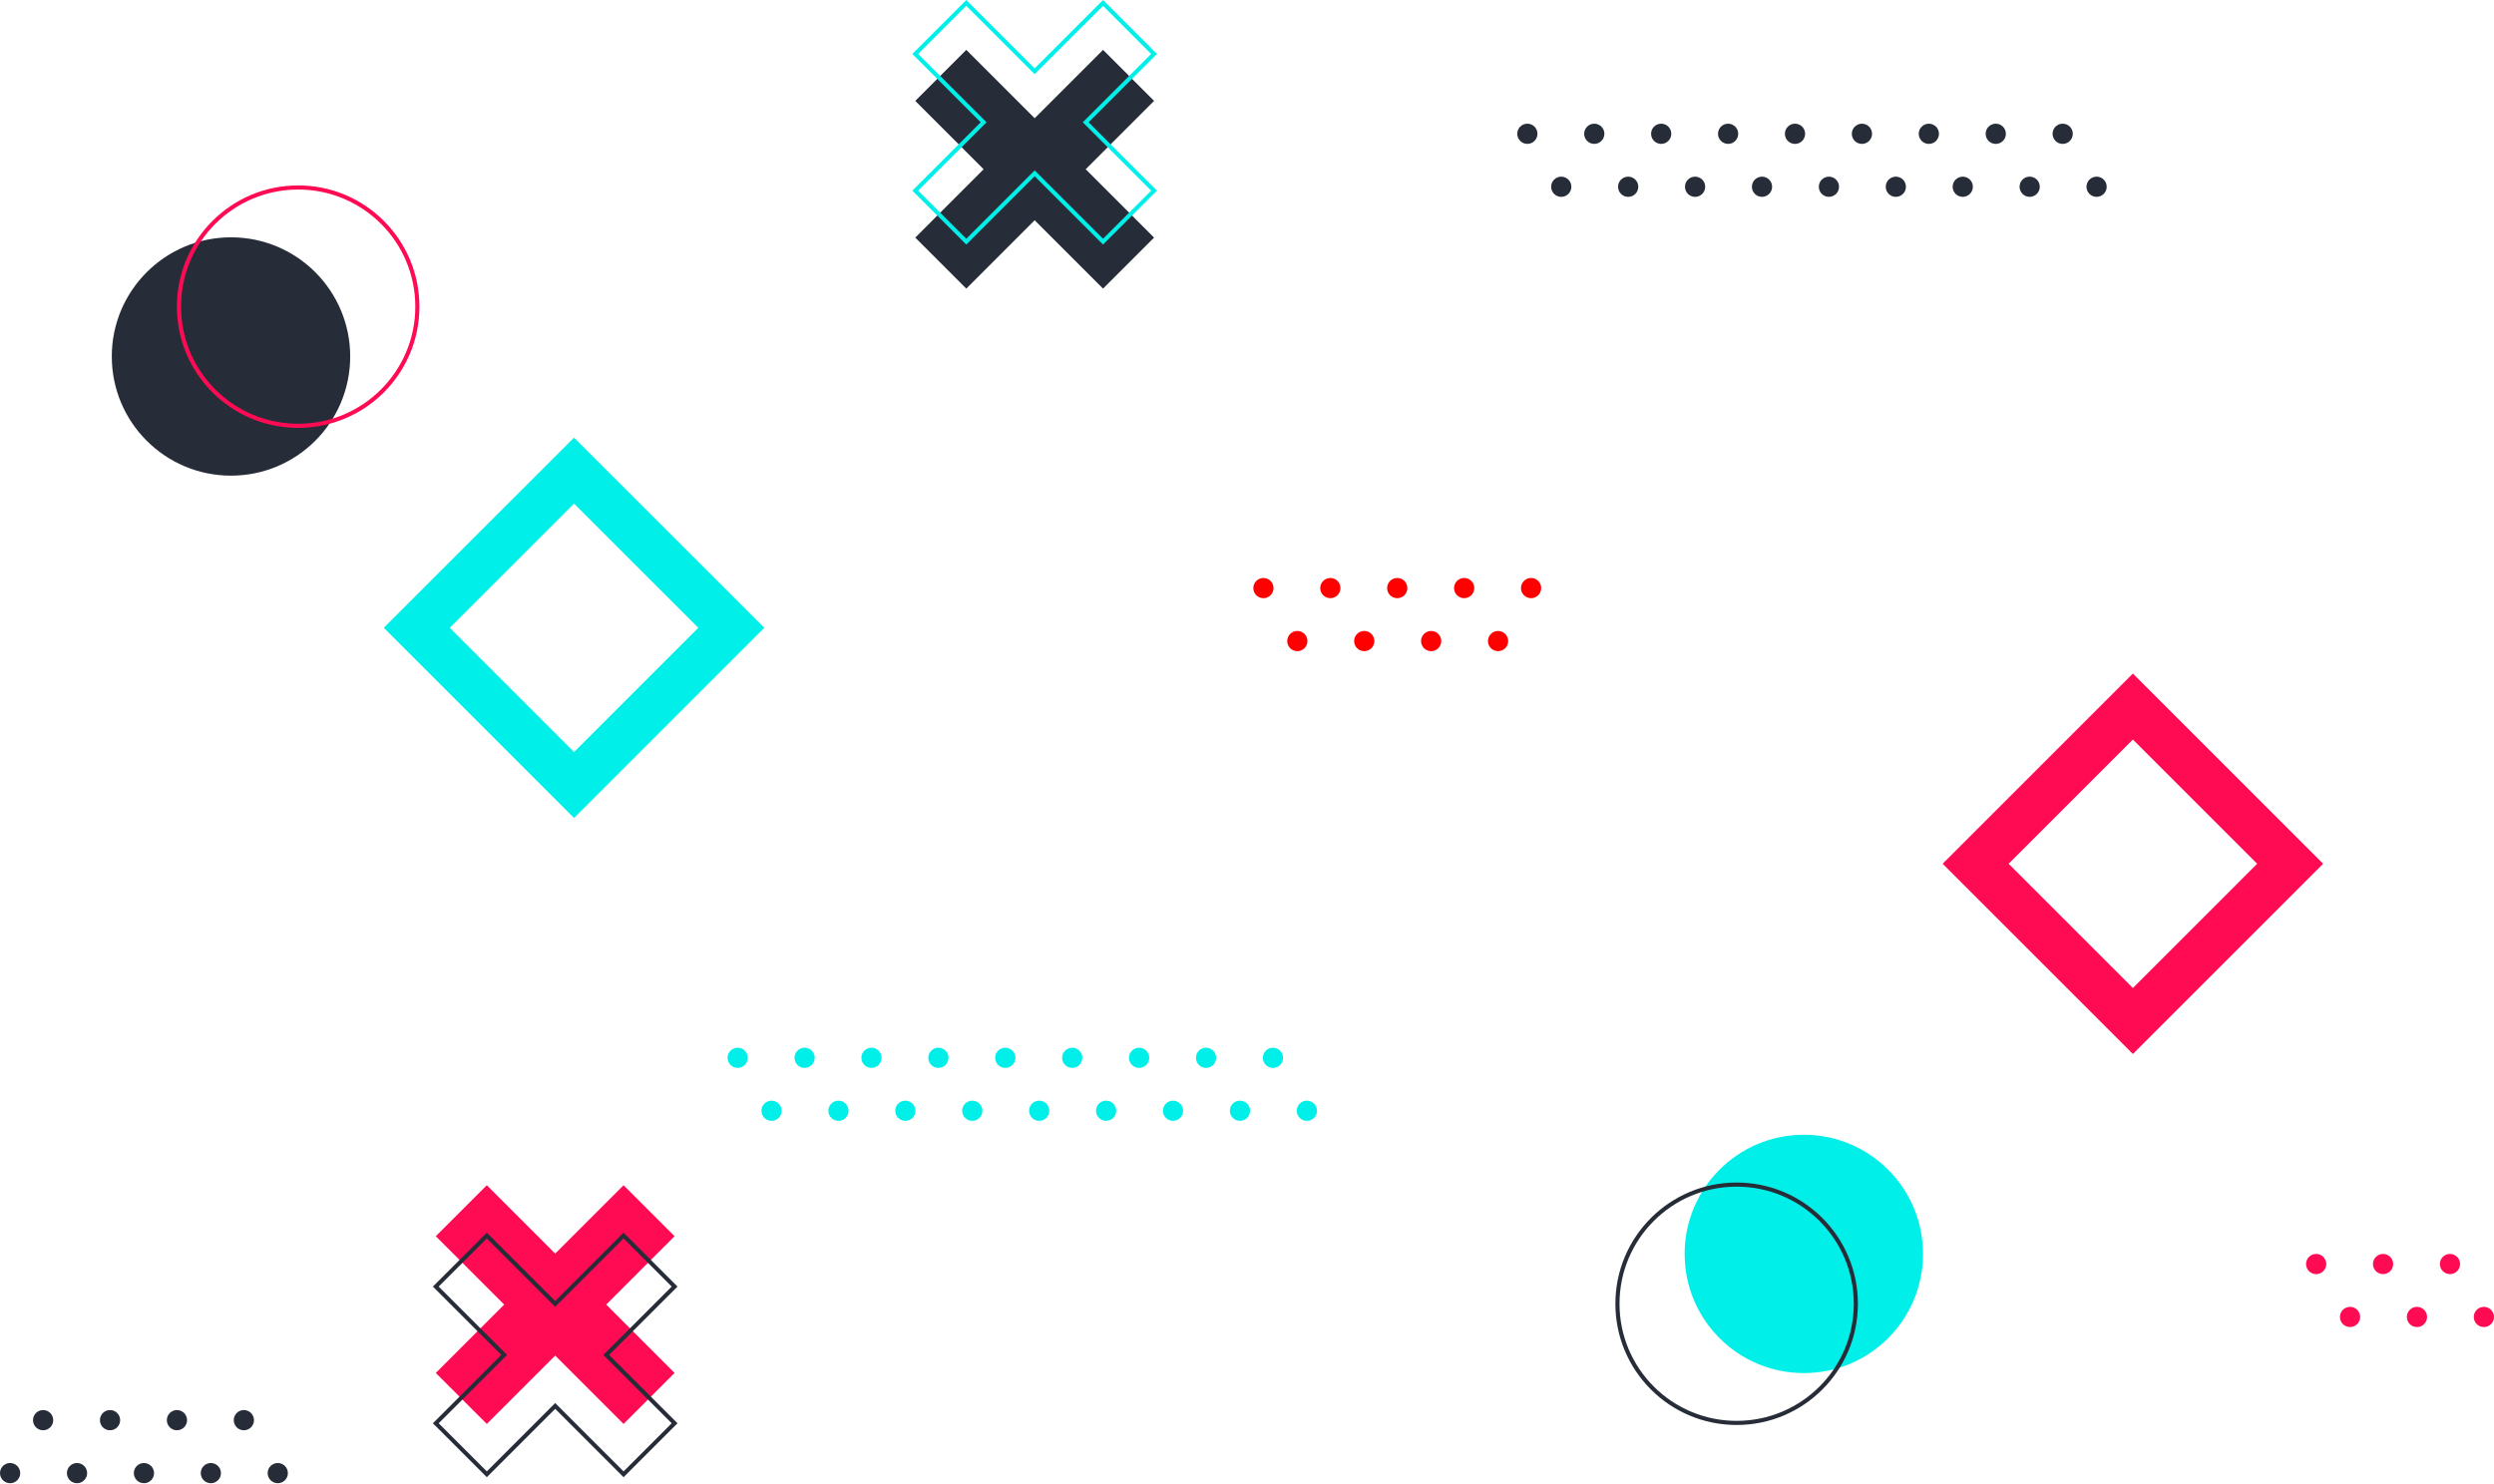
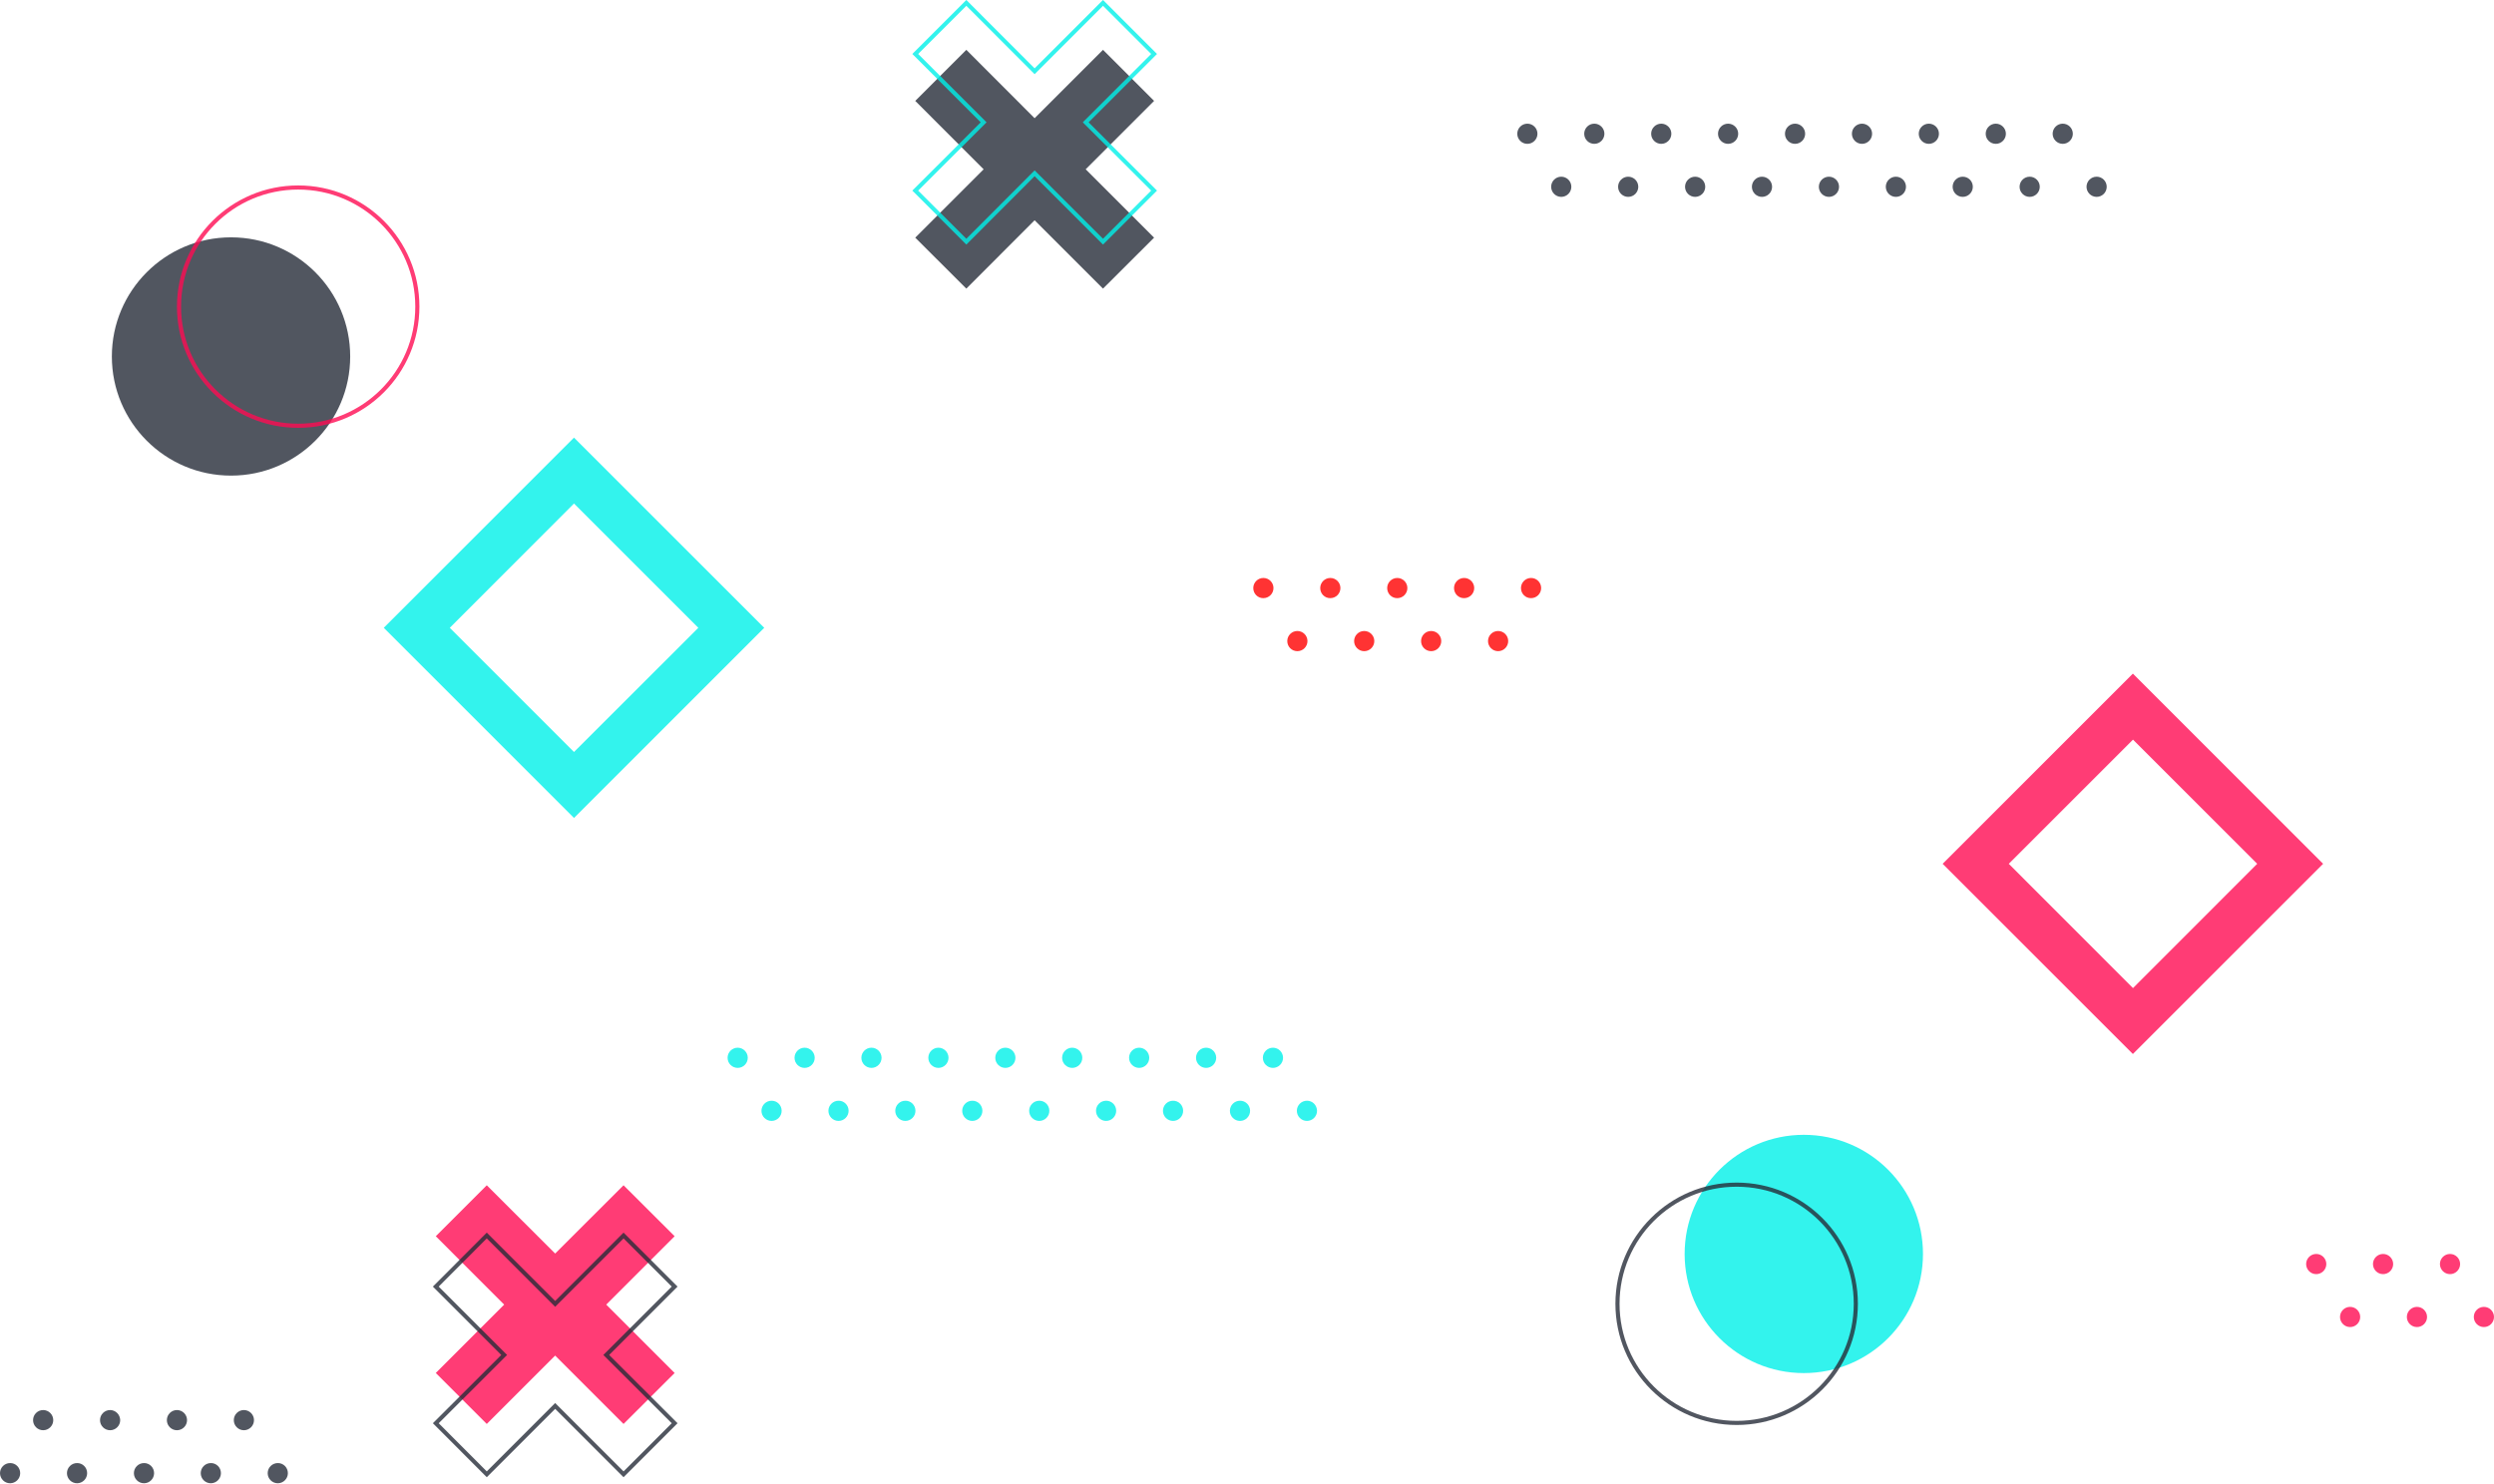
- <svg xmlns="http://www.w3.org/2000/svg" id="Layer_1" data-name="Layer 1" viewBox="0 0 2421.42 1440.47">
-   <defs>
-     <style>.cls-1{fill:#262c38;}.cls-2,.cls-4,.cls-6{fill:none;stroke-miterlimit:10;stroke-width:4px;}.cls-2{stroke:#ff0b53;}.cls-3{fill:#00f0e9;}.cls-4{stroke:#262c38;}.cls-5{fill:#ff0b53;}.cls-6{stroke:#00f0e9;}.cls-7{fill:red;}</style>
-   </defs>
-   <path class="cls-1" d="M340,346.21A115.73,115.73,0,1,1,224.26,230.48,115.73,115.73,0,0,1,340,346.21Z" />
-   <path class="cls-2" d="M405.22,297.81A115.73,115.73,0,1,1,289.49,182.08,115.72,115.72,0,0,1,405.22,297.81Z" />
-   <path class="cls-3" d="M1635.61,1217.78a115.73,115.73,0,1,1,115.72,115.73,115.73,115.73,0,0,1-115.72-115.73Z" />
-   <path class="cls-4" d="M1570.38,1266.18a115.73,115.73,0,1,1,115.72,115.73,115.72,115.72,0,0,1-115.72-115.73Z" />
-   <path class="cls-5" d="M2191.47,838.86,2070.82,959.51,1950.18,838.86l120.64-120.64,120.65,120.64Zm-305.38,0,184.73,184.74,184.73-184.74L2070.82,654.13,1886.09,838.86Z" />
-   <path class="cls-3" d="M678,609.69,557.34,730.34,436.69,609.69,557.34,489.05,678,609.69Zm-305.39,0L557.34,794.43,742.08,609.69,557.34,425,372.6,609.69Z" />
-   <polygon class="cls-1" points="1070.94 48.43 1004.55 114.82 938.17 48.43 888.62 97.98 955 164.36 888.62 230.75 938.17 280.29 1004.55 213.91 1070.94 280.29 1120.48 230.75 1054.1 164.36 1120.48 97.98 1070.94 48.43 1070.94 48.43" />
-   <polygon class="cls-6" points="1070.94 2.83 1004.55 69.21 938.17 2.83 888.62 52.38 955 118.76 888.62 185.14 938.17 234.69 1004.55 168.31 1070.94 234.69 1120.48 185.14 1054.1 118.76 1120.48 52.38 1070.94 2.83 1070.94 2.83" />
-   <polygon class="cls-5" points="605.42 1151.05 539.03 1217.44 472.65 1151.05 423.1 1200.6 489.49 1266.98 423.1 1333.37 472.65 1382.91 539.03 1316.53 605.42 1382.91 654.97 1333.37 588.58 1266.98 654.97 1200.6 605.42 1151.05 605.42 1151.05" />
-   <polygon class="cls-4" points="605.42 1199.94 539.03 1266.32 472.65 1199.94 423.1 1249.49 489.49 1315.87 423.1 1382.25 472.65 1431.8 539.03 1365.42 605.42 1431.8 654.97 1382.25 588.58 1315.87 654.97 1249.49 605.42 1199.94 605.42 1199.94" />
-   <path class="cls-1" d="M1492.72,129.94a9.81,9.81,0,1,1-9.81-9.82,9.81,9.81,0,0,1,9.81,9.82Z" />
-   <path class="cls-1" d="M1557.69,129.94a9.81,9.81,0,1,1-9.81-9.82,9.81,9.81,0,0,1,9.81,9.82Z" />
-   <path class="cls-1" d="M1622.66,129.94a9.81,9.81,0,1,1-9.81-9.82,9.81,9.81,0,0,1,9.81,9.82Z" />
-   <path class="cls-1" d="M1687.63,129.94a9.81,9.81,0,1,1-9.81-9.82,9.81,9.81,0,0,1,9.81,9.82Z" />
-   <path class="cls-1" d="M1752.6,129.94a9.82,9.82,0,1,1-9.81-9.82,9.81,9.81,0,0,1,9.81,9.82Z" />
-   <path class="cls-1" d="M1817.57,129.94a9.82,9.82,0,1,1-9.81-9.82,9.81,9.81,0,0,1,9.81,9.82Z" />
-   <path class="cls-1" d="M1882.54,129.94a9.82,9.82,0,1,1-9.81-9.82,9.82,9.82,0,0,1,9.81,9.82Z" />
-   <path class="cls-1" d="M1947.51,129.94a9.82,9.82,0,1,1-9.82-9.82,9.82,9.82,0,0,1,9.82,9.82Z" />
-   <path class="cls-1" d="M2012.48,129.94a9.82,9.82,0,1,1-9.82-9.82,9.82,9.82,0,0,1,9.82,9.82Z" />
-   <path class="cls-1" d="M1525.64,181.37a9.82,9.82,0,1,1-9.81-9.81,9.81,9.81,0,0,1,9.81,9.81Z" />
-   <path class="cls-1" d="M1590.61,181.37a9.82,9.82,0,1,1-9.81-9.81,9.81,9.81,0,0,1,9.81,9.81Z" />
-   <path class="cls-1" d="M1655.58,181.37a9.82,9.82,0,1,1-9.82-9.81,9.82,9.82,0,0,1,9.82,9.81Z" />
-   <path class="cls-1" d="M1720.54,181.37a9.81,9.81,0,1,1-9.81-9.81,9.81,9.81,0,0,1,9.81,9.81Z" />
-   <path class="cls-1" d="M1785.51,181.37a9.81,9.81,0,1,1-9.81-9.81,9.81,9.81,0,0,1,9.81,9.81Z" />
-   <path class="cls-1" d="M1850.48,181.37a9.81,9.81,0,1,1-9.81-9.81,9.81,9.81,0,0,1,9.81,9.81Z" />
-   <path class="cls-1" d="M1915.45,181.37a9.81,9.81,0,1,1-9.81-9.81,9.81,9.81,0,0,1,9.81,9.81Z" />
-   <path class="cls-1" d="M1980.42,181.37a9.81,9.81,0,1,1-9.81-9.81,9.81,9.81,0,0,1,9.81,9.81Z" />
-   <path class="cls-1" d="M2045.39,181.37a9.81,9.81,0,1,1-9.81-9.81,9.81,9.81,0,0,1,9.81,9.81Z" />
-   <path class="cls-3" d="M726,1027.32a9.81,9.81,0,1,1-9.81-9.81,9.81,9.81,0,0,1,9.81,9.81Z" />
-   <path class="cls-3" d="M791,1027.32a9.81,9.81,0,1,1-9.81-9.81,9.81,9.81,0,0,1,9.81,9.81Z" />
-   <path class="cls-3" d="M855.92,1027.32a9.81,9.81,0,1,1-9.81-9.81,9.81,9.81,0,0,1,9.81,9.81Z" />
-   <path class="cls-3" d="M920.89,1027.32a9.81,9.81,0,1,1-9.81-9.81,9.81,9.81,0,0,1,9.81,9.81Z" />
-   <path class="cls-3" d="M985.86,1027.32a9.82,9.82,0,1,1-9.81-9.81,9.81,9.81,0,0,1,9.81,9.81Z" />
-   <path class="cls-3" d="M1050.83,1027.32a9.81,9.81,0,1,1-9.81-9.81,9.81,9.81,0,0,1,9.81,9.81Z" />
-   <path class="cls-3" d="M1115.8,1027.32a9.82,9.82,0,1,1-9.81-9.81,9.81,9.81,0,0,1,9.81,9.81Z" />
-   <path class="cls-3" d="M1180.77,1027.32a9.82,9.82,0,1,1-9.81-9.81,9.81,9.81,0,0,1,9.81,9.81Z" />
-   <path class="cls-3" d="M1245.74,1027.32a9.82,9.82,0,1,1-9.82-9.81,9.82,9.82,0,0,1,9.82,9.81Z" />
-   <path class="cls-3" d="M758.9,1078.75a9.82,9.82,0,1,1-9.81-9.81,9.82,9.82,0,0,1,9.81,9.81Z" />
-   <path class="cls-3" d="M823.87,1078.75a9.82,9.82,0,1,1-9.82-9.81,9.82,9.82,0,0,1,9.82,9.81Z" />
-   <path class="cls-3" d="M888.84,1078.75a9.82,9.82,0,1,1-9.81-9.81,9.82,9.82,0,0,1,9.81,9.81Z" />
-   <path class="cls-3" d="M953.81,1078.75a9.82,9.82,0,1,1-9.82-9.81,9.82,9.82,0,0,1,9.82,9.81Z" />
-   <path class="cls-3" d="M1018.77,1078.75a9.81,9.81,0,1,1-9.81-9.81,9.82,9.82,0,0,1,9.81,9.81Z" />
-   <path class="cls-3" d="M1083.74,1078.75a9.81,9.81,0,1,1-9.81-9.81,9.82,9.82,0,0,1,9.81,9.81Z" />
-   <path class="cls-3" d="M1148.71,1078.75a9.81,9.81,0,1,1-9.81-9.81,9.82,9.82,0,0,1,9.81,9.81Z" />
-   <path class="cls-3" d="M1213.68,1078.75a9.81,9.81,0,1,1-9.81-9.81,9.82,9.82,0,0,1,9.81,9.81Z" />
-   <path class="cls-3" d="M1278.65,1078.75a9.81,9.81,0,1,1-9.81-9.81,9.82,9.82,0,0,1,9.81,9.81Z" />
-   <path class="cls-5" d="M2258.57,1227.59a9.82,9.82,0,1,1-9.83-9.81,9.82,9.82,0,0,1,9.83,9.81Z" />
-   <path class="cls-5" d="M2323.53,1227.59a9.81,9.81,0,1,1-9.81-9.81,9.81,9.81,0,0,1,9.81,9.81Z" />
-   <path class="cls-5" d="M2388.49,1227.59a9.81,9.81,0,1,1-9.81-9.81,9.81,9.81,0,0,1,9.81,9.81Z" />
-   <path class="cls-5" d="M2291.47,1279a9.81,9.81,0,1,1-9.81-9.82,9.81,9.81,0,0,1,9.81,9.82Z" />
-   <path class="cls-5" d="M2356.45,1279a9.82,9.82,0,1,1-9.83-9.82,9.82,9.82,0,0,1,9.83,9.82Z" />
-   <path class="cls-5" d="M2421.42,1279a9.82,9.82,0,1,1-9.81-9.82,9.81,9.81,0,0,1,9.81,9.82Z" />
-   <path class="cls-1" d="M51.68,1379.22a9.82,9.82,0,1,1-9.81-9.81,9.82,9.82,0,0,1,9.81,9.81Z" />
-   <path class="cls-1" d="M116.65,1379.22a9.82,9.82,0,1,1-9.82-9.81,9.82,9.82,0,0,1,9.82,9.81Z" />
-   <path class="cls-1" d="M181.62,1379.22a9.82,9.82,0,1,1-9.82-9.81,9.82,9.82,0,0,1,9.82,9.81Z" />
-   <path class="cls-1" d="M246.59,1379.22a9.82,9.82,0,1,1-9.82-9.81,9.82,9.82,0,0,1,9.82,9.81Z" />
-   <path class="cls-1" d="M19.62,1430.66a9.81,9.81,0,1,1-9.81-9.81,9.81,9.81,0,0,1,9.81,9.81Z" />
-   <path class="cls-1" d="M84.59,1430.66a9.81,9.81,0,1,1-9.81-9.81,9.81,9.81,0,0,1,9.81,9.81Z" />
-   <path class="cls-1" d="M149.56,1430.66a9.81,9.81,0,1,1-9.81-9.81,9.81,9.81,0,0,1,9.81,9.81Z" />
-   <path class="cls-1" d="M214.53,1430.66a9.81,9.81,0,1,1-9.81-9.81,9.81,9.81,0,0,1,9.81,9.81Z" />
-   <path class="cls-1" d="M279.5,1430.66a9.81,9.81,0,1,1-9.81-9.81,9.81,9.81,0,0,1,9.81,9.81Z" />
-   <path class="cls-7" d="M1444.66,622.58a9.81,9.81,0,1,1,9.81,9.81,9.81,9.81,0,0,1-9.81-9.81Z" />
-   <path class="cls-7" d="M1379.69,622.58a9.81,9.81,0,1,1,9.81,9.81,9.81,9.81,0,0,1-9.81-9.81Z" />
-   <path class="cls-7" d="M1314.72,622.58a9.82,9.82,0,1,1,9.81,9.81,9.81,9.81,0,0,1-9.81-9.81Z" />
-   <path class="cls-7" d="M1249.75,622.58a9.82,9.82,0,1,1,9.81,9.81,9.81,9.81,0,0,1-9.81-9.81Z" />
-   <path class="cls-7" d="M1476.71,571.14a9.82,9.82,0,1,1,9.82,9.81,9.82,9.82,0,0,1-9.82-9.81Z" />
-   <path class="cls-7" d="M1411.74,571.14a9.82,9.82,0,1,1,9.82,9.81,9.82,9.82,0,0,1-9.82-9.81Z" />
-   <path class="cls-7" d="M1346.77,571.14a9.82,9.82,0,1,1,9.82,9.81,9.82,9.82,0,0,1-9.82-9.81Z" />
-   <path class="cls-7" d="M1281.81,571.14a9.81,9.81,0,1,1,9.81,9.81,9.81,9.81,0,0,1-9.81-9.81Z" />
-   <path class="cls-7" d="M1216.84,571.14a9.81,9.81,0,1,1,9.81,9.81,9.81,9.81,0,0,1-9.81-9.81Z" />
+ <svg xmlns="http://www.w3.org/2000/svg" version="1.1" id="Layer_1" x="0px" y="0px" viewBox="0 0 2421.4 1440.5" style="enable-background:new 0 0 2421.4 1440.5;" xml:space="preserve">
+   <style type="text/css">
+ 	.st0{opacity:0.8;fill:#262C38;enable-background:new    ;}
+ 	.st1{opacity:0.8;fill:none;stroke:#FF0B53;stroke-width:4;stroke-miterlimit:10;enable-background:new    ;}
+ 	.st2{opacity:0.8;fill:#00F0E9;enable-background:new    ;}
+ 	.st3{opacity:0.8;fill:none;stroke:#262C38;stroke-width:4;stroke-miterlimit:10;enable-background:new    ;}
+ 	.st4{opacity:0.8;fill:#FF0B53;enable-background:new    ;}
+ 	.st5{opacity:0.8;fill:none;stroke:#00F0E9;stroke-width:4;stroke-miterlimit:10;enable-background:new    ;}
+ 	.st6{opacity:0.8;fill:#FF0000;enable-background:new    ;}
+ </style>
+   <path class="st0" d="M340,346.2c0,63.9-51.8,115.7-115.7,115.7s-115.7-51.8-115.7-115.7s51.8-115.7,115.7-115.7  C288.2,230.5,340,282.3,340,346.2L340,346.2z" />
+   <path class="st1" d="M405.2,297.8c0,63.9-51.8,115.7-115.7,115.7s-115.7-51.8-115.7-115.7s51.8-115.7,115.7-115.7  C353.4,182.1,405.2,233.9,405.2,297.8L405.2,297.8z" />
+   <path class="st2" d="M1635.6,1217.8c0-63.9,51.8-115.7,115.7-115.7s115.7,51.8,115.7,115.7c0,63.9-51.8,115.7-115.7,115.7l0,0  C1687.4,1333.5,1635.6,1281.7,1635.6,1217.8z" />
+   <path class="st3" d="M1570.4,1266.2c0-63.9,51.8-115.7,115.7-115.7s115.7,51.8,115.7,115.7c0,63.9-51.8,115.7-115.7,115.7l0,0  C1622.2,1381.9,1570.4,1330.1,1570.4,1266.2L1570.4,1266.2z" />
+   <path class="st4" d="M2191.5,838.9l-120.6,120.7l-120.6-120.7l120.6-120.6L2191.5,838.9z M1886.1,838.9l184.7,184.7l184.7-184.7  l-184.7-184.7L1886.1,838.9z" />
+   <path class="st2" d="M678,609.7L557.3,730.3L436.7,609.7L557.3,489L678,609.7z M372.6,609.7l184.7,184.7L742,609.7L557.3,425  L372.6,609.7L372.6,609.7z" />
+   <polygon class="st0" points="1070.9,48.4 1004.5,114.8 938.2,48.4 888.6,98 955,164.4 888.6,230.8 938.2,280.3 1004.5,213.9   1070.9,280.3 1120.5,230.8 1054.1,164.4 1120.5,98 " />
+   <polygon class="st5" points="1070.9,2.8 1004.5,69.2 938.2,2.8 888.6,52.4 955,118.8 888.6,185.1 938.2,234.7 1004.5,168.3   1070.9,234.7 1120.5,185.1 1054.1,118.8 1120.5,52.4 " />
+   <polygon class="st4" points="605.4,1151.1 539,1217.4 472.6,1151.1 423.1,1200.6 489.5,1267 423.1,1333.4 472.6,1382.9 539,1316.5   605.4,1382.9 655,1333.4 588.6,1267 655,1200.6 " />
+   <polygon class="st3" points="605.4,1199.9 539,1266.3 472.6,1199.9 423.1,1249.5 489.5,1315.9 423.1,1382.2 472.6,1431.8   539,1365.4 605.4,1431.8 655,1382.2 588.6,1315.9 655,1249.5 " />
+   <path class="st0" d="M1492.7,129.9c0,5.4-4.4,9.8-9.8,9.8s-9.8-4.4-9.8-9.8c0-5.4,4.4-9.8,9.8-9.8  C1488.3,120.1,1492.7,124.5,1492.7,129.9L1492.7,129.9z" />
+   <path class="st0" d="M1557.7,129.9c0,5.4-4.4,9.8-9.8,9.8s-9.8-4.4-9.8-9.8c0-5.4,4.4-9.8,9.8-9.8  C1553.3,120.1,1557.7,124.5,1557.7,129.9L1557.7,129.9z" />
+   <path class="st0" d="M1622.7,129.9c0,5.4-4.4,9.8-9.8,9.8s-9.8-4.4-9.8-9.8c0-5.4,4.4-9.8,9.8-9.8  C1618.3,120.1,1622.7,124.5,1622.7,129.9L1622.7,129.9z" />
+   <path class="st0" d="M1687.6,129.9c0,5.4-4.4,9.8-9.8,9.8s-9.8-4.4-9.8-9.8c0-5.4,4.4-9.8,9.8-9.8  C1683.2,120.1,1687.6,124.5,1687.6,129.9L1687.6,129.9z" />
+   <path class="st0" d="M1752.6,129.9c0,5.4-4.4,9.8-9.8,9.8s-9.8-4.4-9.8-9.8c0-5.4,4.4-9.8,9.8-9.8l0,0  C1748.2,120.1,1752.6,124.5,1752.6,129.9L1752.6,129.9z" />
+   <path class="st0" d="M1817.6,129.9c0,5.4-4.4,9.8-9.8,9.8s-9.8-4.4-9.8-9.8c0-5.4,4.4-9.8,9.8-9.8l0,0  C1813.2,120.1,1817.6,124.5,1817.6,129.9L1817.6,129.9z" />
+   <path class="st0" d="M1882.5,129.9c0,5.4-4.4,9.8-9.8,9.8s-9.8-4.4-9.8-9.8c0-5.4,4.4-9.8,9.8-9.8l0,0  C1878.1,120.1,1882.5,124.5,1882.5,129.9z" />
+   <path class="st0" d="M1947.5,129.9c0,5.4-4.4,9.8-9.8,9.8s-9.8-4.4-9.8-9.8c0-5.4,4.4-9.8,9.8-9.8l0,0  C1943.1,120.1,1947.5,124.5,1947.5,129.9z" />
+   <path class="st0" d="M2012.5,129.9c0,5.4-4.4,9.8-9.8,9.8s-9.8-4.4-9.8-9.8c0-5.4,4.4-9.8,9.8-9.8l0,0  C2008.1,120.1,2012.5,124.5,2012.5,129.9z" />
+   <path class="st0" d="M1525.6,181.4c0,5.4-4.4,9.8-9.8,9.8s-9.8-4.4-9.8-9.8s4.4-9.8,9.8-9.8l0,0  C1521.2,171.6,1525.6,176,1525.6,181.4L1525.6,181.4z" />
+   <path class="st0" d="M1590.6,181.4c0,5.4-4.4,9.8-9.8,9.8s-9.8-4.4-9.8-9.8s4.4-9.8,9.8-9.8l0,0  C1586.2,171.6,1590.6,176,1590.6,181.4L1590.6,181.4z" />
+   <path class="st0" d="M1655.6,181.4c0,5.4-4.4,9.8-9.8,9.8s-9.8-4.4-9.8-9.8s4.4-9.8,9.8-9.8l0,0  C1651.2,171.6,1655.6,176,1655.6,181.4z" />
+   <path class="st0" d="M1720.5,181.4c0,5.4-4.4,9.8-9.8,9.8s-9.8-4.4-9.8-9.8c0-5.4,4.4-9.8,9.8-9.8  C1716.1,171.6,1720.5,176,1720.5,181.4L1720.5,181.4z" />
+   <path class="st0" d="M1785.5,181.4c0,5.4-4.4,9.8-9.8,9.8s-9.8-4.4-9.8-9.8c0-5.4,4.4-9.8,9.8-9.8  C1781.1,171.6,1785.5,176,1785.5,181.4L1785.5,181.4z" />
+   <path class="st0" d="M1850.5,181.4c0,5.4-4.4,9.8-9.8,9.8s-9.8-4.4-9.8-9.8c0-5.4,4.4-9.8,9.8-9.8  C1846.1,171.6,1850.5,176,1850.5,181.4L1850.5,181.4z" />
+   <path class="st0" d="M1915.4,181.4c0,5.4-4.4,9.8-9.8,9.8s-9.8-4.4-9.8-9.8c0-5.4,4.4-9.8,9.8-9.8  C1911.1,171.6,1915.4,176,1915.4,181.4L1915.4,181.4z" />
+   <path class="st0" d="M1980.4,181.4c0,5.4-4.4,9.8-9.8,9.8s-9.8-4.4-9.8-9.8c0-5.4,4.4-9.8,9.8-9.8  C1976,171.6,1980.4,176,1980.4,181.4L1980.4,181.4z" />
+   <path class="st0" d="M2045.4,181.4c0,5.4-4.4,9.8-9.8,9.8s-9.8-4.4-9.8-9.8c0-5.4,4.4-9.8,9.8-9.8  C2041,171.6,2045.4,176,2045.4,181.4L2045.4,181.4z" />
+   <path class="st2" d="M726,1027.3c0,5.4-4.4,9.8-9.8,9.8s-9.8-4.4-9.8-9.8s4.4-9.8,9.8-9.8l0,0C721.6,1017.5,726,1021.9,726,1027.3z" />
+   <path class="st2" d="M791,1027.3c0,5.4-4.4,9.8-9.8,9.8s-9.8-4.4-9.8-9.8s4.4-9.8,9.8-9.8l0,0C786.6,1017.5,791,1021.9,791,1027.3z" />
+   <path class="st2" d="M855.9,1027.3c0,5.4-4.4,9.8-9.8,9.8s-9.8-4.4-9.8-9.8s4.4-9.8,9.8-9.8l0,0  C851.5,1017.5,855.9,1021.9,855.9,1027.3z" />
+   <path class="st2" d="M920.9,1027.3c0,5.4-4.4,9.8-9.8,9.8s-9.8-4.4-9.8-9.8s4.4-9.8,9.8-9.8l0,0  C916.5,1017.5,920.9,1021.9,920.9,1027.3z" />
+   <path class="st2" d="M985.9,1027.3c0,5.4-4.4,9.8-9.8,9.8c-5.4,0-9.8-4.4-9.8-9.8s4.4-9.8,9.8-9.8l0,0  C981.5,1017.5,985.9,1021.9,985.9,1027.3z" />
+   <path class="st2" d="M1050.8,1027.3c0,5.4-4.4,9.8-9.8,9.8s-9.8-4.4-9.8-9.8s4.4-9.8,9.8-9.8  C1046.4,1017.5,1050.8,1021.9,1050.8,1027.3L1050.8,1027.3z" />
+   <path class="st2" d="M1115.8,1027.3c0,5.4-4.4,9.8-9.8,9.8s-9.8-4.4-9.8-9.8s4.4-9.8,9.8-9.8l0,0  C1111.4,1017.5,1115.8,1021.9,1115.8,1027.3L1115.8,1027.3z" />
+   <path class="st2" d="M1180.8,1027.3c0,5.4-4.4,9.8-9.8,9.8s-9.8-4.4-9.8-9.8s4.4-9.8,9.8-9.8l0,0  C1176.4,1017.5,1180.8,1021.9,1180.8,1027.3L1180.8,1027.3z" />
+   <path class="st2" d="M1245.7,1027.3c0,5.4-4.4,9.8-9.8,9.8s-9.8-4.4-9.8-9.8s4.4-9.8,9.8-9.8l0,0  C1241.3,1017.5,1245.7,1021.9,1245.7,1027.3z" />
+   <path class="st2" d="M758.9,1078.8c0,5.4-4.4,9.8-9.8,9.8s-9.8-4.4-9.8-9.8s4.4-9.8,9.8-9.8l0,0  C754.5,1068.9,758.9,1073.3,758.9,1078.8z" />
+   <path class="st2" d="M823.9,1078.8c0,5.4-4.4,9.8-9.8,9.8c-5.4,0-9.8-4.4-9.8-9.8s4.4-9.8,9.8-9.8l0,0  C819.5,1068.9,823.9,1073.3,823.9,1078.8z" />
+   <path class="st2" d="M888.8,1078.8c0,5.4-4.4,9.8-9.8,9.8s-9.8-4.4-9.8-9.8s4.4-9.8,9.8-9.8l0,0  C884.4,1068.9,888.8,1073.3,888.8,1078.8z" />
+   <path class="st2" d="M953.8,1078.8c0,5.4-4.4,9.8-9.8,9.8c-5.4,0-9.8-4.4-9.8-9.8s4.4-9.8,9.8-9.8l0,0  C949.4,1068.9,953.8,1073.3,953.8,1078.8z" />
+   <path class="st2" d="M1018.8,1078.8c0,5.4-4.4,9.8-9.8,9.8s-9.8-4.4-9.8-9.8s4.4-9.8,9.8-9.8  C1014.4,1068.9,1018.8,1073.3,1018.8,1078.8z" />
+   <path class="st2" d="M1083.7,1078.8c0,5.4-4.4,9.8-9.8,9.8s-9.8-4.4-9.8-9.8s4.4-9.8,9.8-9.8  C1079.3,1068.9,1083.7,1073.3,1083.7,1078.8z" />
+   <path class="st2" d="M1148.7,1078.8c0,5.4-4.4,9.8-9.8,9.8s-9.8-4.4-9.8-9.8s4.4-9.8,9.8-9.8  C1144.3,1068.9,1148.7,1073.3,1148.7,1078.8z" />
+   <path class="st2" d="M1213.7,1078.8c0,5.4-4.4,9.8-9.8,9.8s-9.8-4.4-9.8-9.8s4.4-9.8,9.8-9.8  C1209.3,1068.9,1213.7,1073.3,1213.7,1078.8z" />
+   <path class="st2" d="M1278.7,1078.8c0,5.4-4.4,9.8-9.8,9.8s-9.8-4.4-9.8-9.8s4.4-9.8,9.8-9.8  C1274.3,1068.9,1278.6,1073.3,1278.7,1078.8z" />
+   <path class="st4" d="M2258.6,1227.6c0,5.4-4.4,9.8-9.8,9.8s-9.8-4.4-9.8-9.8s4.4-9.8,9.8-9.8S2258.6,1222.2,2258.6,1227.6  L2258.6,1227.6z" />
+   <path class="st4" d="M2323.5,1227.6c0,5.4-4.4,9.8-9.8,9.8s-9.8-4.4-9.8-9.8s4.4-9.8,9.8-9.8S2323.5,1222.2,2323.5,1227.6  L2323.5,1227.6z" />
+   <path class="st4" d="M2388.5,1227.6c0,5.4-4.4,9.8-9.8,9.8s-9.8-4.4-9.8-9.8s4.4-9.8,9.8-9.8S2388.5,1222.2,2388.5,1227.6  L2388.5,1227.6z" />
+   <path class="st4" d="M2291.5,1279c0,5.4-4.4,9.8-9.8,9.8c-5.4,0-9.8-4.4-9.8-9.8s4.4-9.8,9.8-9.8S2291.5,1273.6,2291.5,1279  L2291.5,1279z" />
+   <path class="st4" d="M2356.4,1279c0,5.4-4.4,9.8-9.8,9.8c-5.4,0-9.8-4.4-9.8-9.8s4.4-9.8,9.8-9.8S2356.4,1273.6,2356.4,1279  L2356.4,1279z" />
+   <path class="st4" d="M2421.4,1279c0,5.4-4.4,9.8-9.8,9.8c-5.4,0-9.8-4.4-9.8-9.8s4.4-9.8,9.8-9.8l0,0  C2417,1269.2,2421.4,1273.6,2421.4,1279L2421.4,1279z" />
+   <path class="st0" d="M51.7,1379.2c0,5.4-4.4,9.8-9.8,9.8s-9.8-4.4-9.8-9.8s4.4-9.8,9.8-9.8l0,0C47.3,1369.4,51.7,1373.8,51.7,1379.2  z" />
+   <path class="st0" d="M116.7,1379.2c0,5.4-4.4,9.8-9.8,9.8s-9.8-4.4-9.8-9.8s4.4-9.8,9.8-9.8l0,0  C112.2,1369.4,116.6,1373.8,116.7,1379.2z" />
+   <path class="st0" d="M181.6,1379.2c0,5.4-4.4,9.8-9.8,9.8s-9.8-4.4-9.8-9.8s4.4-9.8,9.8-9.8l0,0  C177.2,1369.4,181.6,1373.8,181.6,1379.2z" />
+   <path class="st0" d="M246.6,1379.2c0,5.4-4.4,9.8-9.8,9.8s-9.8-4.4-9.8-9.8s4.4-9.8,9.8-9.8l0,0  C242.2,1369.4,246.6,1373.8,246.6,1379.2z" />
+   <path class="st0" d="M19.6,1430.7c0,5.4-4.4,9.8-9.8,9.8s-9.8-4.4-9.8-9.8s4.4-9.8,9.8-9.8C15.2,1420.8,19.6,1425.2,19.6,1430.7  L19.6,1430.7z" />
+   <path class="st0" d="M84.6,1430.7c0,5.4-4.4,9.8-9.8,9.8s-9.8-4.4-9.8-9.8s4.4-9.8,9.8-9.8C80.2,1420.8,84.6,1425.2,84.6,1430.7  L84.6,1430.7z" />
+   <path class="st0" d="M149.6,1430.7c0,5.4-4.4,9.8-9.8,9.8s-9.8-4.4-9.8-9.8s4.4-9.8,9.8-9.8C145.2,1420.8,149.6,1425.2,149.6,1430.7  L149.6,1430.7z" />
+   <path class="st0" d="M214.5,1430.7c0,5.4-4.4,9.8-9.8,9.8s-9.8-4.4-9.8-9.8s4.4-9.8,9.8-9.8C210.1,1420.8,214.5,1425.2,214.5,1430.7  L214.5,1430.7z" />
+   <path class="st0" d="M279.5,1430.7c0,5.4-4.4,9.8-9.8,9.8s-9.8-4.4-9.8-9.8s4.4-9.8,9.8-9.8C275.1,1420.8,279.5,1425.2,279.5,1430.7  L279.5,1430.7z" />
+   <path class="st6" d="M1444.7,622.6c0-5.4,4.4-9.8,9.8-9.8s9.8,4.4,9.8,9.8s-4.4,9.8-9.8,9.8C1449.1,632.4,1444.7,628,1444.7,622.6  L1444.7,622.6z" />
+   <path class="st6" d="M1379.7,622.6c0-5.4,4.4-9.8,9.8-9.8s9.8,4.4,9.8,9.8s-4.4,9.8-9.8,9.8C1384.1,632.4,1379.7,628,1379.7,622.6  L1379.7,622.6z" />
+   <path class="st6" d="M1314.7,622.6c0-5.4,4.4-9.8,9.8-9.8s9.8,4.4,9.8,9.8c0,5.4-4.4,9.8-9.8,9.8l0,0  C1319.1,632.4,1314.7,628,1314.7,622.6L1314.7,622.6z" />
+   <path class="st6" d="M1249.8,622.6c0-5.4,4.4-9.8,9.8-9.8s9.8,4.4,9.8,9.8c0,5.4-4.4,9.8-9.8,9.8l0,0  C1254.1,632.4,1249.8,628,1249.8,622.6L1249.8,622.6z" />
+   <path class="st6" d="M1476.7,571.1c0-5.4,4.4-9.8,9.8-9.8s9.8,4.4,9.8,9.8c0,5.4-4.4,9.8-9.8,9.8l0,0  C1481.1,581,1476.7,576.6,1476.7,571.1z" />
+   <path class="st6" d="M1411.7,571.1c0-5.4,4.4-9.8,9.8-9.8s9.8,4.4,9.8,9.8c0,5.4-4.4,9.8-9.8,9.8l0,0  C1416.1,581,1411.7,576.6,1411.7,571.1z" />
+   <path class="st6" d="M1346.8,571.1c0-5.4,4.4-9.8,9.8-9.8s9.8,4.4,9.8,9.8c0,5.4-4.4,9.8-9.8,9.8l0,0  C1351.2,581,1346.8,576.6,1346.8,571.1z" />
+   <path class="st6" d="M1281.8,571.1c0-5.4,4.4-9.8,9.8-9.8s9.8,4.4,9.8,9.8s-4.4,9.8-9.8,9.8C1286.2,581,1281.8,576.6,1281.8,571.1  L1281.8,571.1z" />
+   <path class="st6" d="M1216.8,571.1c0-5.4,4.4-9.8,9.8-9.8s9.8,4.4,9.8,9.8s-4.4,9.8-9.8,9.8C1221.2,581,1216.8,576.6,1216.8,571.1  L1216.8,571.1z" />
</svg>
